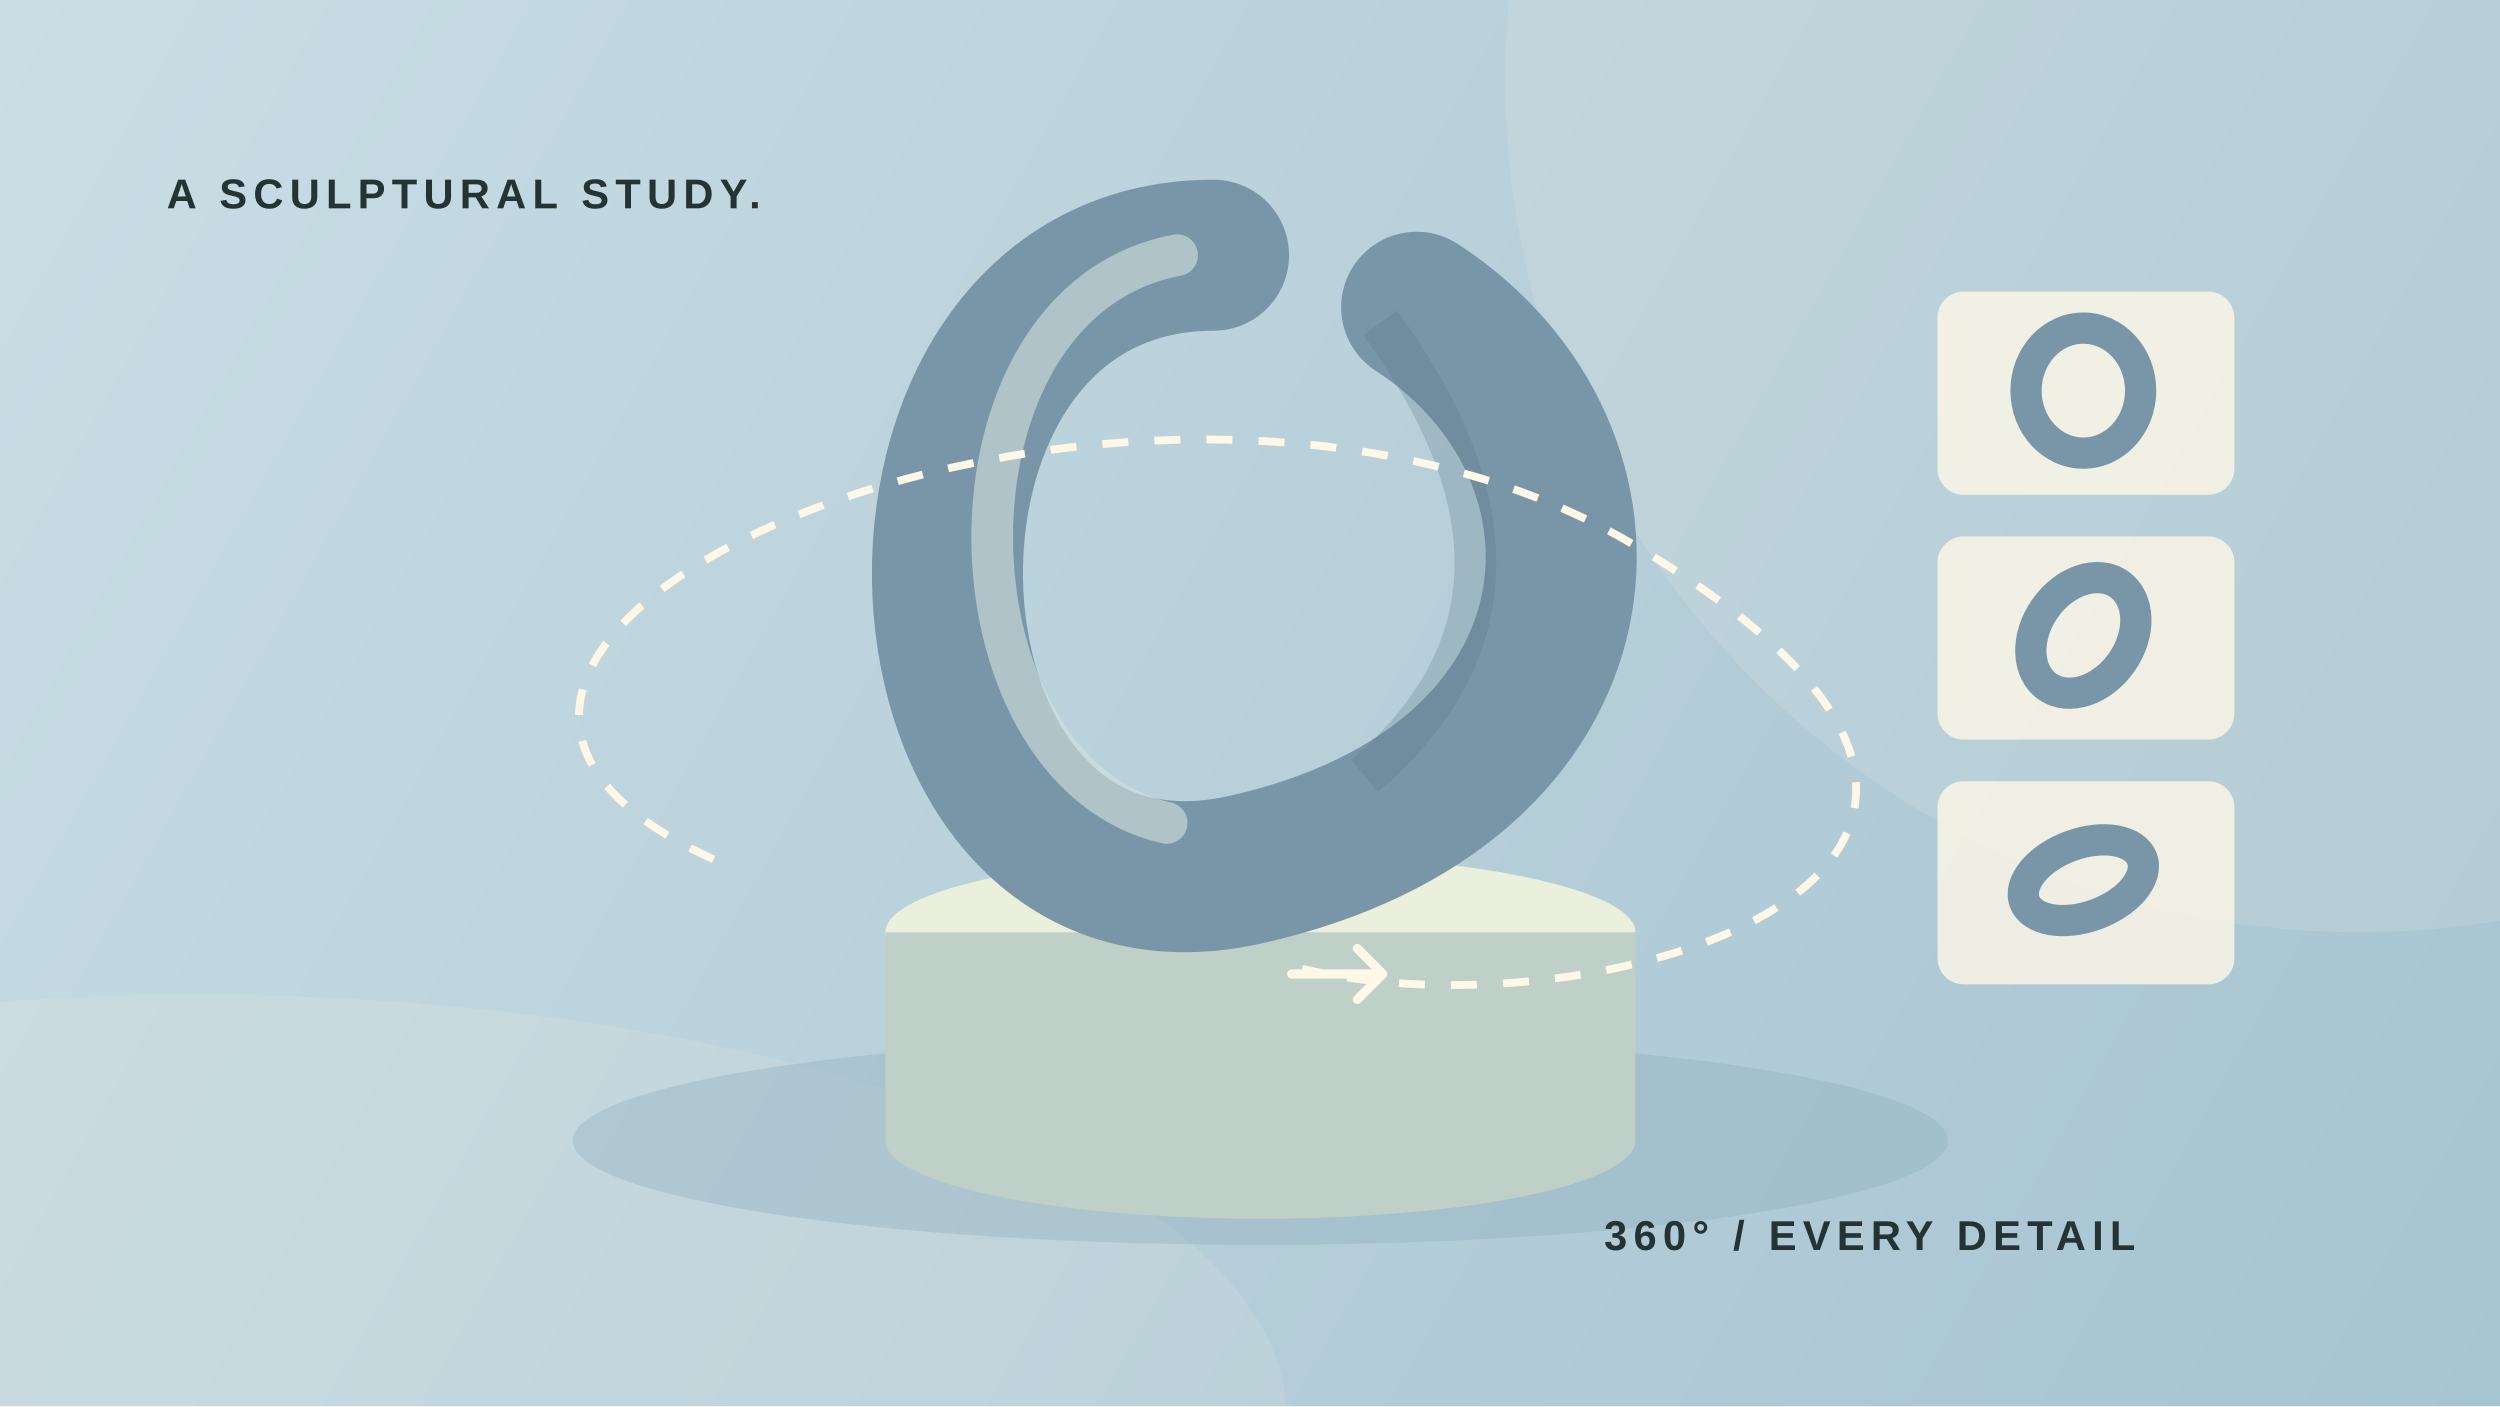
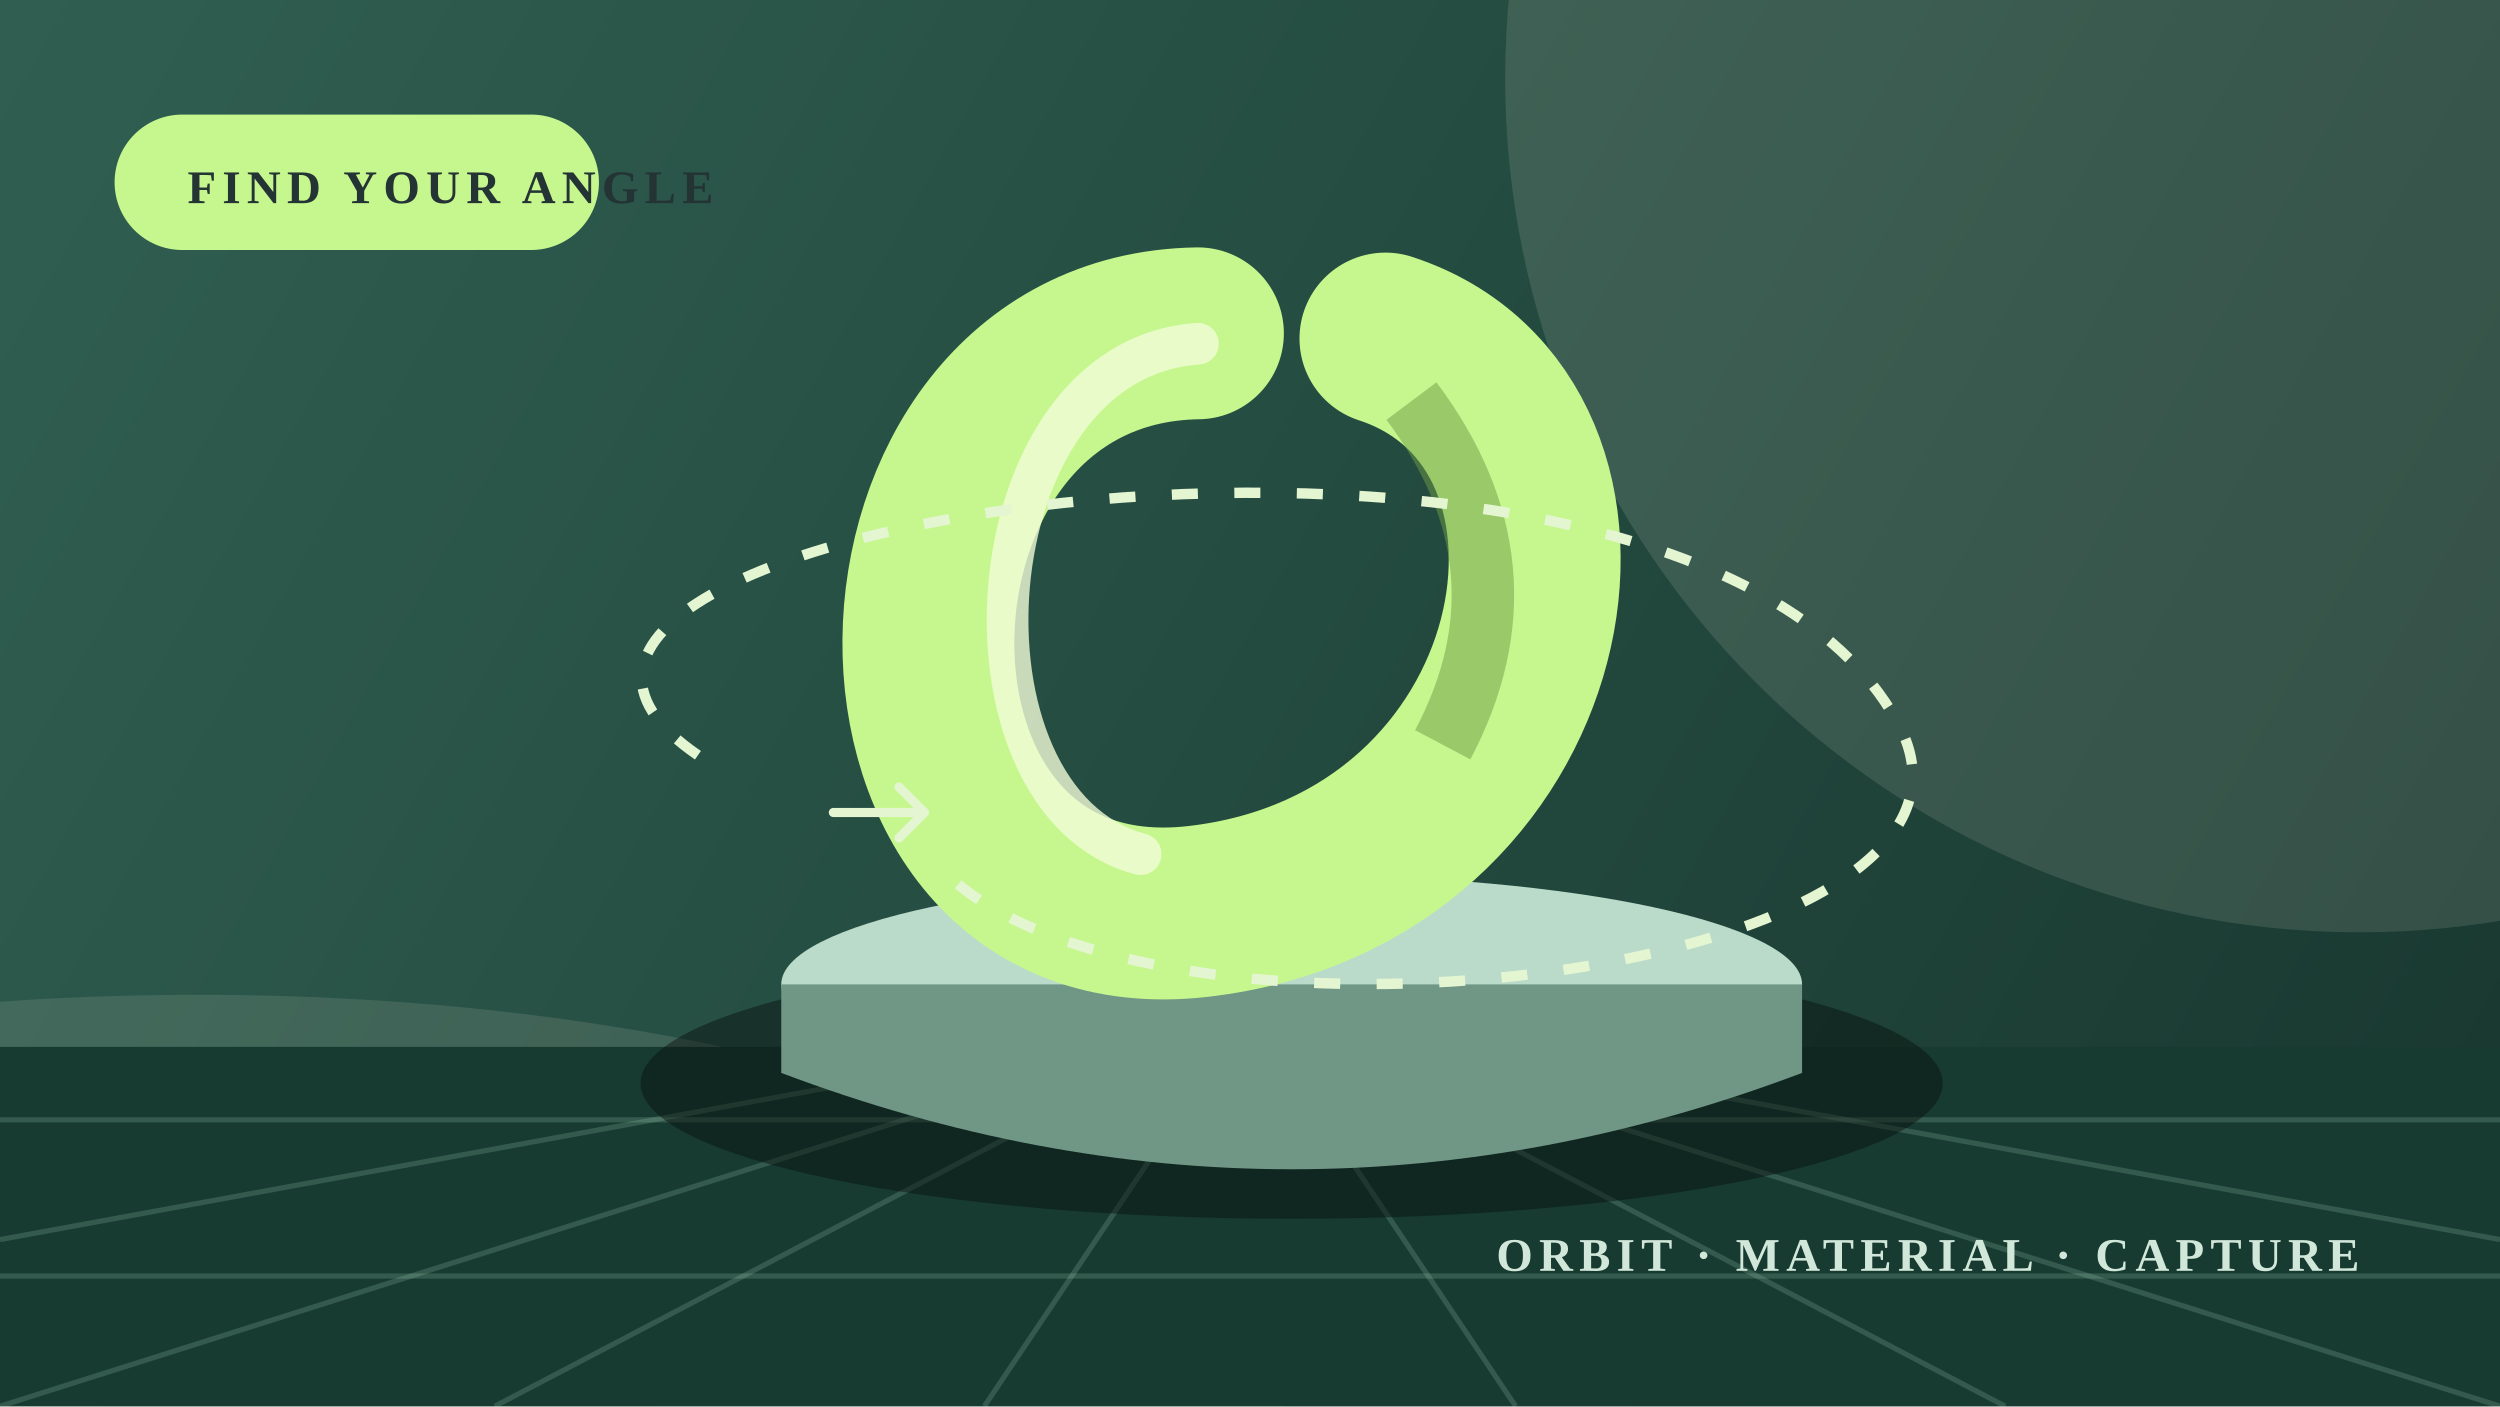
- <svg xmlns="http://www.w3.org/2000/svg" font-family="Arial,Helvetica,sans-serif" viewBox="0 0 480 270" fill="none" focusable="false" class="canvas">
+ <svg xmlns="http://www.w3.org/2000/svg" viewBox="0 0 480 270" fill="none" focusable="false">
  <defs>
    <linearGradient id="agent-art-model-turntable-_R_0_-stage" x1="0" y1="0" x2="480" y2="270" gradientUnits="userSpaceOnUse">
-       <stop stop-color="#c9dde4" />
-       <stop offset="1" stop-color="#a7c4d1" />
+       <stop stop-color="#305f51" />
+       <stop offset="1" stop-color="#18372f" />
    </linearGradient>
    <linearGradient id="agent-art-model-turntable-_R_0_-clay" x1="-31" y1="-65" x2="43" y2="56" gradientUnits="userSpaceOnUse">
      <stop stop-color="#f4cfac" />
      <stop offset=".45" stop-color="#dfa378" />
      <stop offset="1" stop-color="#ba7758" />
    </linearGradient>
    <linearGradient id="agent-art-model-turntable-_R_0_-skin" x1="-34" y1="-41" x2="47" y2="50" gradientUnits="userSpaceOnUse">
      <stop stop-color="#f4d9b8" />
      <stop offset=".55" stop-color="#eac6a4" />
      <stop offset="1" stop-color="#d9ad8b" />
    </linearGradient>
    <linearGradient id="agent-art-model-turntable-_R_0_-gold" x1="0" y1="0" x2="1" y2="1">
      <stop stop-color="#f7dfa2" />
      <stop offset=".6" stop-color="#e8bb67" />
      <stop offset="1" stop-color="#d89c53" />
    </linearGradient>
    <linearGradient id="agent-art-model-turntable-_R_0_-letter" x1="70" y1="79" x2="355" y2="197" gradientUnits="userSpaceOnUse">
      <stop stop-color="#fff0d2" />
      <stop offset=".48" stop-color="#e5baa3" />
      <stop offset="1" stop-color="#c69098" />
    </linearGradient>
    <linearGradient id="agent-art-model-turntable-_R_0_-rim" x1="-29" y1="-10" x2="29" y2="26" gradientUnits="userSpaceOnUse">
      <stop stop-color="#f0d5b5" />
      <stop offset="1" stop-color="#bd9576" />
    </linearGradient>
    <radialGradient id="agent-art-model-turntable-_R_0_-bloom" cx=".8" cy=".1" r=".8">
      <stop stop-color="#fff2c0" stop-opacity=".6" />
      <stop offset="1" stop-color="#fff2c0" stop-opacity="0" />
    </radialGradient>
    <filter id="agent-art-model-turntable-_R_0_-shadow" x="-25%" y="-25%" width="150%" height="160%" color-interpolation-filters="sRGB">
      <feDropShadow dx="0" dy="5" stdDeviation="5" flood-color="#2a3828" flood-opacity=".12" />
    </filter>
    <pattern id="agent-art-model-turntable-_R_0_-checker" width="16" height="16" patternUnits="userSpaceOnUse">
      <rect width="16" height="16" fill="#f6f4df" />
      <path d="M0 0h8v8H0Zm8 8h8v8H8Z" fill="#d4dfce" />
    </pattern>
  </defs>
  <rect width="480" height="270" fill="url(#agent-art-model-turntable-_R_0_-stage)" />
  <circle cx="453" cy="15" r="164" fill="#fff7e7" opacity=".12" />
  <ellipse cx="38" cy="272" rx="209" ry="81" fill="#fff7e7" opacity=".11" />
-   <ellipse cx="242" cy="219" rx="132" ry="20" fill="#91b0bd" opacity=".4" />
-   <ellipse cx="242" cy="179" rx="72" ry="15" fill="#eaf0dc" />
-   <path d="M170 179v40q72 23 144 0v-40" fill="#bed0c7" />
-   <ellipse cx="242" cy="219" rx="72" ry="15" fill="#bed0c7" />
-   <g class="primary">
-     <path d="M233 49c-72 0-66 134 6 118s76-80 33-108" fill="none" stroke="#7996a8" stroke-width="29" stroke-linecap="round" />
-     <path d="M226 49c-48 9-46 99-2 109" fill="none" stroke="#d4e3dd" stroke-width="8" opacity=".6" stroke-linecap="round" />
-     <path d="M265 62q38 52-3 87" fill="none" stroke="#526e81" opacity=".25" stroke-width="8" />
+   <path d="M0 201h480v69H0Z" fill="#173a31" />
+   <g fill="none" stroke="#b7ecd2" stroke-opacity=".18">
+     <path d="m0 270 240-76 240 76m-480-32 240-44 240 44M95 270l145-76 145 76M189 270l51-76 51 76" />
+     <path d="M0 215h480M0 245h480" />
  </g>
-   <path d="M137 165c-92-42 84-118 179-59 99 60-8 94-66 80" fill="none" stroke="#fff7e7" stroke-width="1.5" stroke-dasharray="5 5" />
-   <g transform="translate(248 187) scale(0.7)" fill="none" stroke="#fff7e7" stroke-width="2.5" stroke-linecap="round" stroke-linejoin="round">
-     <path d="M0 0h25m-7-7 7 7-7 7" />
+   <ellipse cx="248" cy="208" rx="125" ry="26" fill="#060e0c" opacity=".45" />
+   <ellipse cx="248" cy="189" rx="98" ry="21" fill="#badaca" />
+   <path d="M150 189v17q98 37 196 0v-17" fill="#709685" />
+   <g>
+     <path d="M230 64c-68 1-70 119 0 111s85-94 36-110" fill="none" stroke="#c6f78e" stroke-width="33" stroke-linecap="round" />
+     <path d="M230 66c-44 3-49 88-11 98" fill="none" stroke="#f1fdd8" stroke-width="8" stroke-linecap="round" opacity=".8" />
+     <path d="M271 77q24 32 6 66" fill="none" stroke="#6d9b45" stroke-width="12" opacity=".5" />
  </g>
-   <text x="32" y="40" fill="#243334" font-size="8" font-weight="650" letter-spacing="1.2" text-anchor="start">A SCULPTURAL STUDY.</text>
-   <text x="410" y="240" fill="#243334" font-size="8" font-weight="650" letter-spacing="1.2" text-anchor="end">360° / EVERY DETAIL</text>
-   <g class="secondary">
-     <g>
-       <rect x="372" y="56" width="57" height="39" rx="5" fill="#fff7e7" opacity=".8" />
-       <ellipse cx="400" cy="75" rx="11" ry="12" fill="none" stroke="#7996a8" stroke-width="6" transform="rotate(0 400 75)" />
-     </g>
-     <g>
-       <rect x="372" y="103" width="57" height="39" rx="5" fill="#fff7e7" opacity=".8" />
-       <ellipse cx="400" cy="122" rx="9" ry="12" fill="none" stroke="#7996a8" stroke-width="6" transform="rotate(35 400 122)" />
-     </g>
-     <g>
-       <rect x="372" y="150" width="57" height="39" rx="5" fill="#fff7e7" opacity=".8" />
-       <ellipse cx="400" cy="169" rx="7" ry="12" fill="none" stroke="#7996a8" stroke-width="6" transform="rotate(70 400 169)" />
+   <g>
+     <path d="M134 145c-66-45 191-84 231-5 23 47-138 67-182 29" fill="none" stroke="#e4f5d2" stroke-width="2" stroke-dasharray="5 7" />
+     <g transform="translate(160 156) scale(0.7)" fill="none" stroke="#e4f5d2" stroke-width="2.5" stroke-linecap="round" stroke-linejoin="round">
+       <path d="M0 0h25m-7-7 7 7-7 7" />
    </g>
  </g>
+   <rect x="22" y="22" width="93" height="26" rx="13" fill="#c6f78e" />
+   <text x="36" y="39" fill="#243334" font-size="9" font-weight="650" letter-spacing="1.2" text-anchor="start">FIND YOUR ANGLE</text>
+   <text x="453" y="244" fill="#d1e7d9" font-size="9" font-weight="650" letter-spacing="1.2" text-anchor="end">ORBIT · MATERIAL · CAPTURE</text>
</svg>
